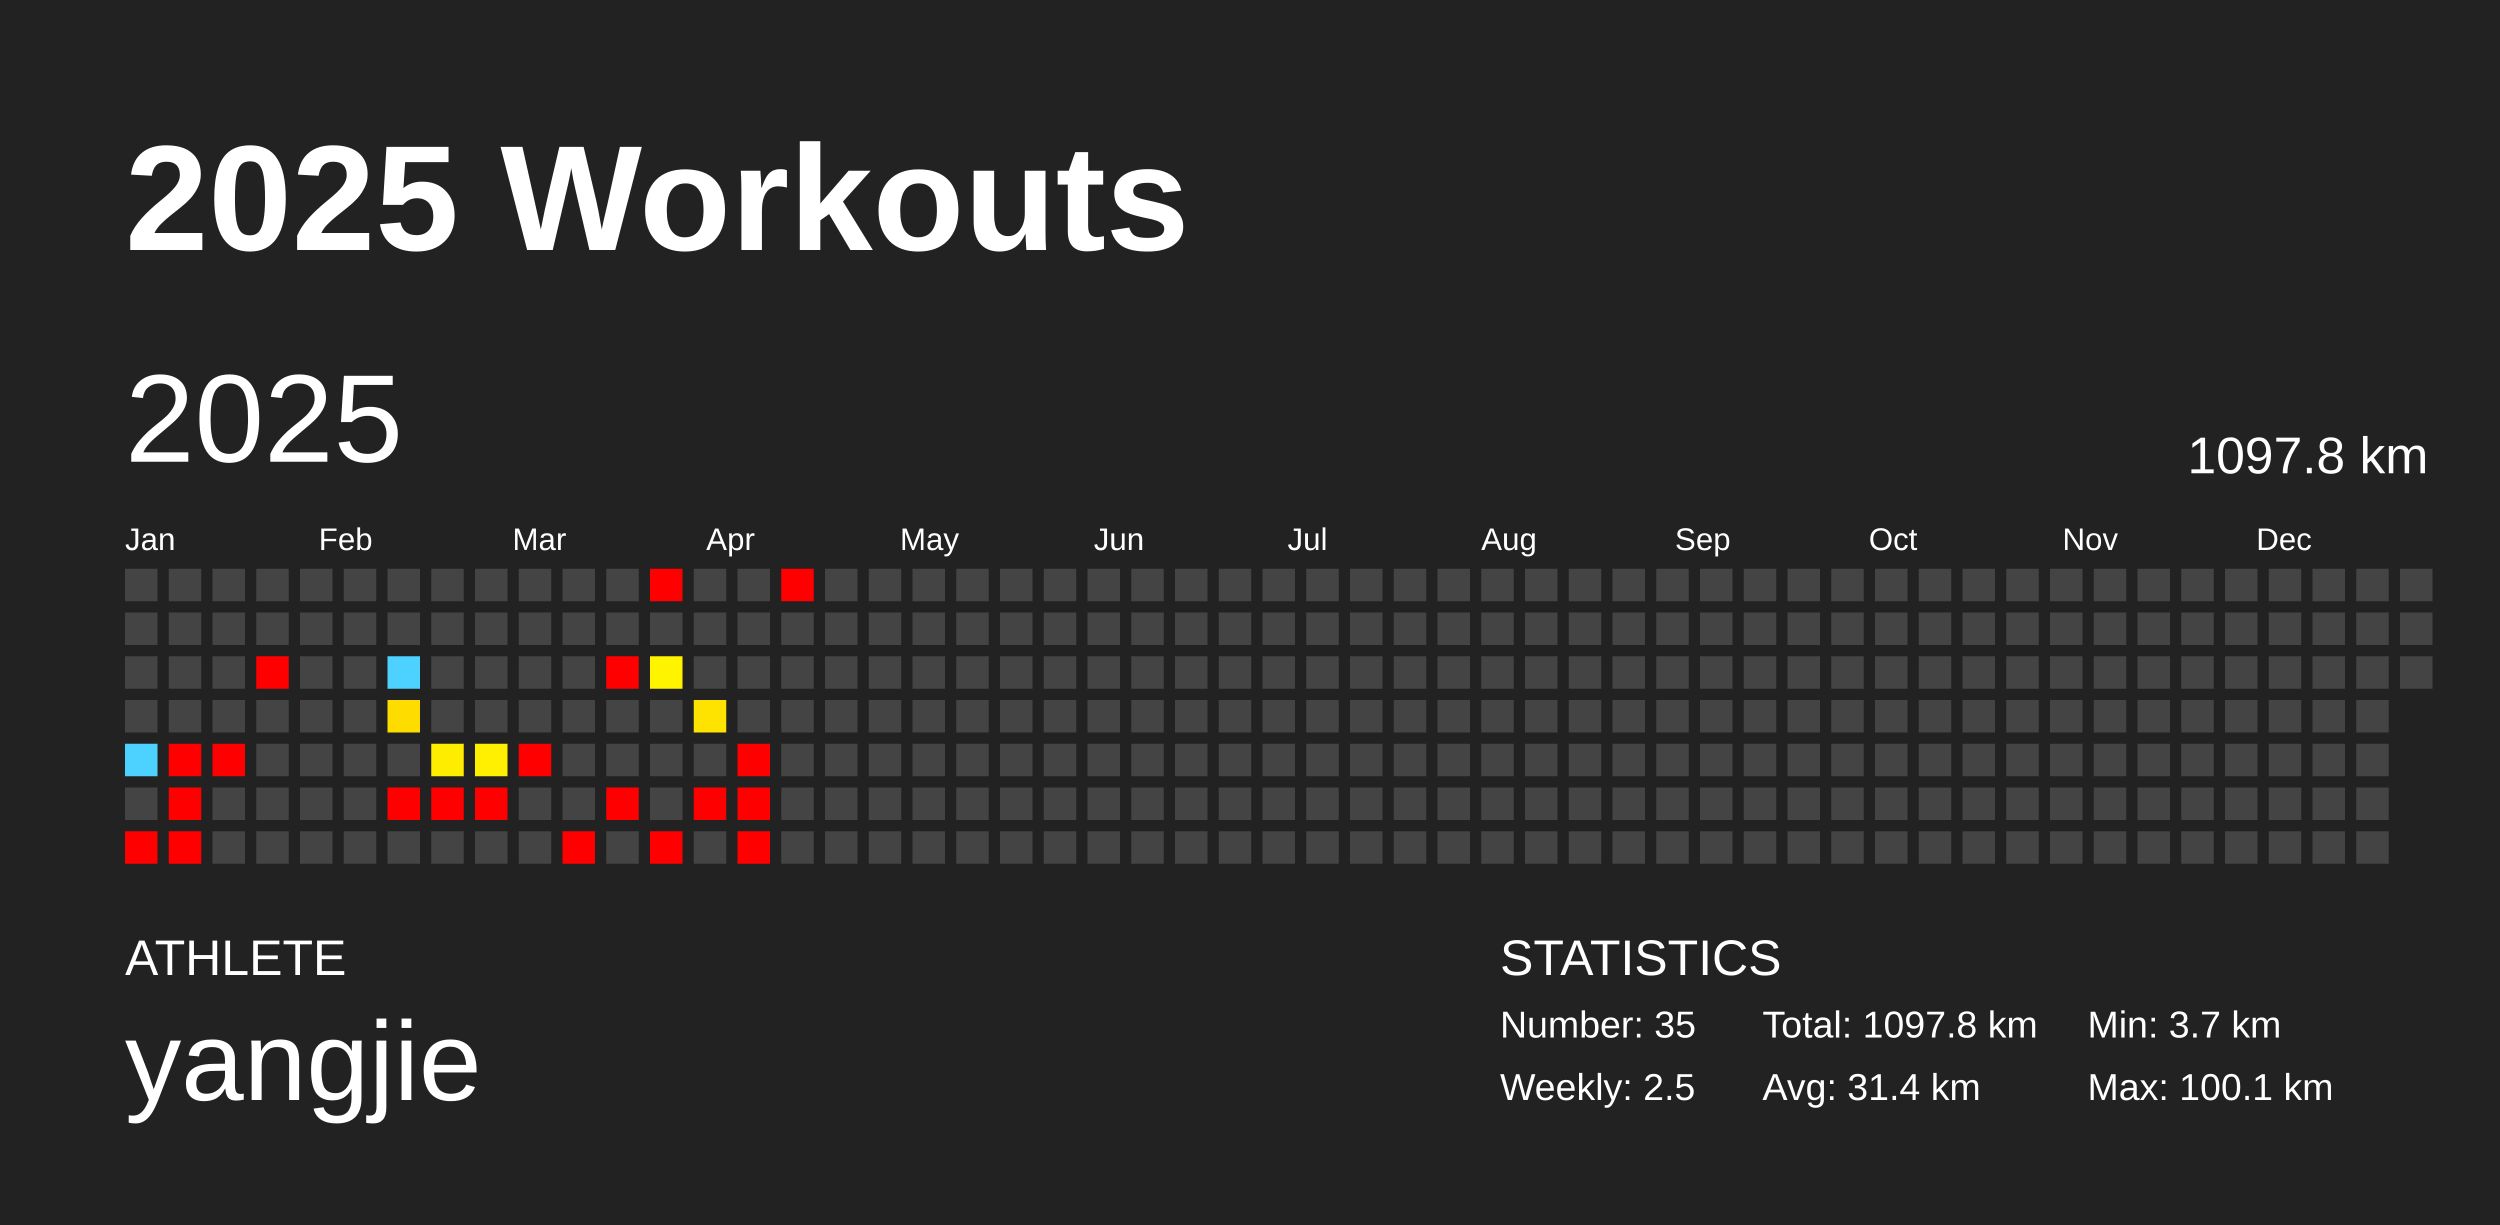
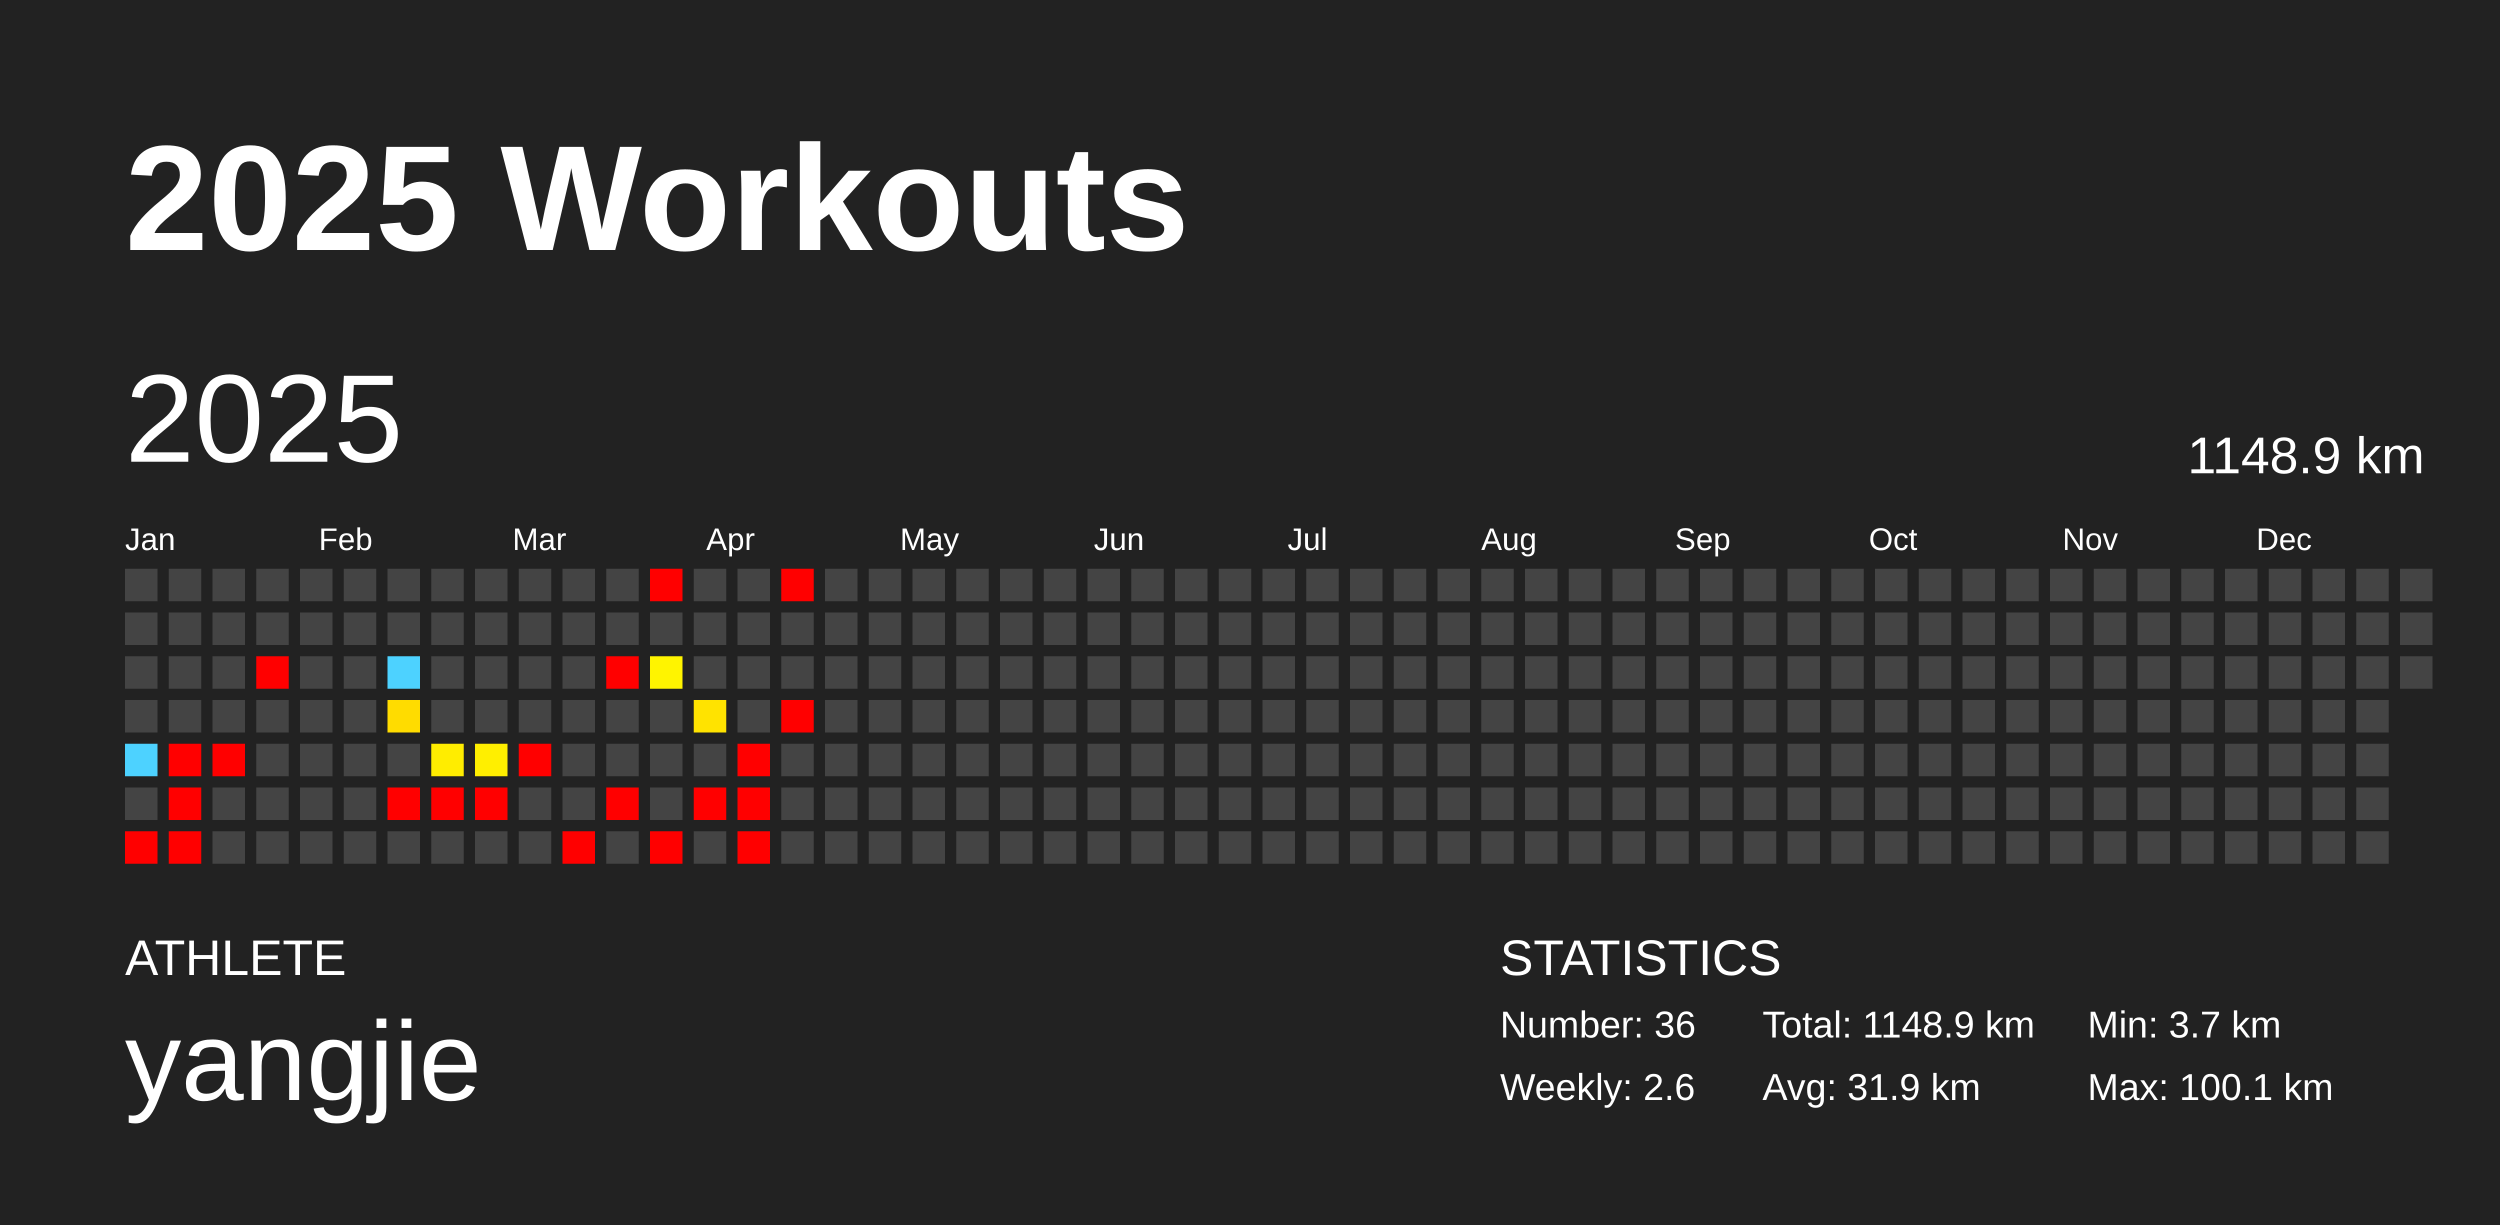
<svg xmlns="http://www.w3.org/2000/svg" baseProfile="full" height="98mm" version="1.1" viewBox="0,0,200,98" width="200mm">
  <defs />
  <rect fill="#222222" height="98" width="200" x="0" y="0" />
  <text fill="#FFFFFF" style="font-size:12px; font-family:Arial; font-weight:bold;" x="10" y="20">2025 Workouts</text>
  <text fill="#FFFFFF" style="font-size:4px; font-family:Arial" x="10" y="78">ATHLETE</text>
  <text fill="#FFFFFF" style="font-size:9px; font-family:Arial" x="10" y="88">yangjie</text>
  <text fill="#FFFFFF" style="font-size:4px; font-family:Arial" x="120" y="78">STATISTICS</text>
-   <text fill="#FFFFFF" style="font-size:3px; font-family:Arial" x="120" y="83">Number: 35</text>
-   <text fill="#FFFFFF" style="font-size:3px; font-family:Arial" x="120" y="88">Weekly: 2.5</text>
-   <text fill="#FFFFFF" style="font-size:3px; font-family:Arial" x="141" y="83">Total: 1097.8 km</text>
-   <text fill="#FFFFFF" style="font-size:3px; font-family:Arial" x="141" y="88">Avg: 31.4 km</text>
+   <text fill="#FFFFFF" style="font-size:3px; font-family:Arial" x="120" y="83">Number: 36</text>
+   <text fill="#FFFFFF" style="font-size:3px; font-family:Arial" x="120" y="88">Weekly: 2.6</text>
+   <text fill="#FFFFFF" style="font-size:3px; font-family:Arial" x="141" y="83">Total: 1148.9 km</text>
+   <text fill="#FFFFFF" style="font-size:3px; font-family:Arial" x="141" y="88">Avg: 31.9 km</text>
  <text fill="#FFFFFF" style="font-size:3px; font-family:Arial" x="167" y="83">Min: 3.7 km</text>
  <text fill="#FFFFFF" style="font-size:3px; font-family:Arial" x="167" y="88">Max: 100.1 km</text>
  <text dominant-baseline="hanging" fill="#FFFFFF" style="font-size:10.0px; font-family:Arial;" x="10" y="30">2025</text>
-   <text dominant-baseline="hanging" fill="#FFFFFF" style="font-size:4.125px; font-family:Arial;" x="175" y="35">1097.8 km</text>
+   <text dominant-baseline="hanging" fill="#FFFFFF" style="font-size:4.125px; font-family:Arial;" x="175" y="35">1148.9 km</text>
  <text fill="#FFFFFF" style="font-size:2.5px; font-family:Arial" x="10.0" y="44">Jan</text>
  <text fill="#FFFFFF" style="font-size:2.5px; font-family:Arial" x="25.5" y="44">Feb</text>
  <text fill="#FFFFFF" style="font-size:2.5px; font-family:Arial" x="41.0" y="44">Mar</text>
  <text fill="#FFFFFF" style="font-size:2.5px; font-family:Arial" x="56.5" y="44">Apr</text>
  <text fill="#FFFFFF" style="font-size:2.5px; font-family:Arial" x="72.0" y="44">May</text>
  <text fill="#FFFFFF" style="font-size:2.5px; font-family:Arial" x="87.5" y="44">Jun</text>
  <text fill="#FFFFFF" style="font-size:2.5px; font-family:Arial" x="103.0" y="44">Jul</text>
  <text fill="#FFFFFF" style="font-size:2.5px; font-family:Arial" x="118.5" y="44">Aug</text>
  <text fill="#FFFFFF" style="font-size:2.5px; font-family:Arial" x="134.0" y="44">Sep</text>
  <text fill="#FFFFFF" style="font-size:2.5px; font-family:Arial" x="149.5" y="44">Oct</text>
  <text fill="#FFFFFF" style="font-size:2.5px; font-family:Arial" x="165.0" y="44">Nov</text>
  <text fill="#FFFFFF" style="font-size:2.5px; font-family:Arial" x="180.5" y="44">Dec</text>
  <rect fill="#444444" height="2.6" width="2.6" x="10.0" y="45.5" />
  <rect fill="#444444" height="2.6" width="2.6" x="10.0" y="49.0" />
  <rect fill="#444444" height="2.6" width="2.6" x="10.0" y="52.5" />
  <rect fill="#444444" height="2.6" width="2.6" x="10.0" y="56.0" />
  <rect fill="#4dd2ff" height="2.6" width="2.6" x="10.0" y="59.5" />
  <rect fill="#444444" height="2.6" width="2.6" x="10.0" y="63.0" />
  <rect fill="red" height="2.6" width="2.6" x="10.0" y="66.5" />
  <rect fill="#444444" height="2.6" width="2.6" x="13.5" y="45.5" />
  <rect fill="#444444" height="2.6" width="2.6" x="13.5" y="49.0" />
  <rect fill="#444444" height="2.6" width="2.6" x="13.5" y="52.5" />
  <rect fill="#444444" height="2.6" width="2.6" x="13.5" y="56.0" />
  <rect fill="red" height="2.6" width="2.6" x="13.5" y="59.5" />
  <rect fill="red" height="2.6" width="2.6" x="13.5" y="63.0" />
  <rect fill="red" height="2.6" width="2.6" x="13.5" y="66.5" />
  <rect fill="#444444" height="2.6" width="2.6" x="17.0" y="45.5" />
  <rect fill="#444444" height="2.6" width="2.6" x="17.0" y="49.0" />
  <rect fill="#444444" height="2.6" width="2.6" x="17.0" y="52.5" />
  <rect fill="#444444" height="2.6" width="2.6" x="17.0" y="56.0" />
  <rect fill="red" height="2.6" width="2.6" x="17.0" y="59.5" />
  <rect fill="#444444" height="2.6" width="2.6" x="17.0" y="63.0" />
  <rect fill="#444444" height="2.6" width="2.6" x="17.0" y="66.5" />
  <rect fill="#444444" height="2.6" width="2.6" x="20.5" y="45.5" />
  <rect fill="#444444" height="2.6" width="2.6" x="20.5" y="49.0" />
  <rect fill="red" height="2.6" width="2.6" x="20.5" y="52.5" />
  <rect fill="#444444" height="2.6" width="2.6" x="20.5" y="56.0" />
  <rect fill="#444444" height="2.6" width="2.6" x="20.5" y="59.5" />
  <rect fill="#444444" height="2.6" width="2.6" x="20.5" y="63.0" />
  <rect fill="#444444" height="2.6" width="2.6" x="20.5" y="66.5" />
  <rect fill="#444444" height="2.6" width="2.6" x="24.0" y="45.5" />
  <rect fill="#444444" height="2.6" width="2.6" x="24.0" y="49.0" />
  <rect fill="#444444" height="2.6" width="2.6" x="24.0" y="52.5" />
  <rect fill="#444444" height="2.6" width="2.6" x="24.0" y="56.0" />
  <rect fill="#444444" height="2.6" width="2.6" x="24.0" y="59.5" />
  <rect fill="#444444" height="2.6" width="2.6" x="24.0" y="63.0" />
  <rect fill="#444444" height="2.6" width="2.6" x="24.0" y="66.5" />
  <rect fill="#444444" height="2.6" width="2.6" x="27.5" y="45.5" />
  <rect fill="#444444" height="2.6" width="2.6" x="27.5" y="49.0" />
  <rect fill="#444444" height="2.6" width="2.6" x="27.5" y="52.5" />
  <rect fill="#444444" height="2.6" width="2.6" x="27.5" y="56.0" />
  <rect fill="#444444" height="2.6" width="2.6" x="27.5" y="59.5" />
  <rect fill="#444444" height="2.6" width="2.6" x="27.5" y="63.0" />
  <rect fill="#444444" height="2.6" width="2.6" x="27.5" y="66.5" />
  <rect fill="#444444" height="2.6" width="2.6" x="31.0" y="45.5" />
  <rect fill="#444444" height="2.6" width="2.6" x="31.0" y="49.0" />
  <rect fill="#4dd2ff" height="2.6" width="2.6" x="31.0" y="52.5" />
  <rect fill="#ffdc00" height="2.6" width="2.6" x="31.0" y="56.0" />
  <rect fill="#444444" height="2.6" width="2.6" x="31.0" y="59.5" />
  <rect fill="red" height="2.6" width="2.6" x="31.0" y="63.0" />
  <rect fill="#444444" height="2.6" width="2.6" x="31.0" y="66.5" />
  <rect fill="#444444" height="2.6" width="2.6" x="34.5" y="45.5" />
  <rect fill="#444444" height="2.6" width="2.6" x="34.5" y="49.0" />
  <rect fill="#444444" height="2.6" width="2.6" x="34.5" y="52.5" />
  <rect fill="#444444" height="2.6" width="2.6" x="34.5" y="56.0" />
  <rect fill="#ffed00" height="2.6" width="2.6" x="34.5" y="59.5" />
  <rect fill="red" height="2.6" width="2.6" x="34.5" y="63.0" />
  <rect fill="#444444" height="2.6" width="2.6" x="34.5" y="66.5" />
  <rect fill="#444444" height="2.6" width="2.6" x="38.0" y="45.5" />
  <rect fill="#444444" height="2.6" width="2.6" x="38.0" y="49.0" />
  <rect fill="#444444" height="2.6" width="2.6" x="38.0" y="52.5" />
  <rect fill="#444444" height="2.6" width="2.6" x="38.0" y="56.0" />
  <rect fill="#ffef00" height="2.6" width="2.6" x="38.0" y="59.5" />
  <rect fill="red" height="2.6" width="2.6" x="38.0" y="63.0" />
  <rect fill="#444444" height="2.6" width="2.6" x="38.0" y="66.5" />
  <rect fill="#444444" height="2.6" width="2.6" x="41.5" y="45.5" />
  <rect fill="#444444" height="2.6" width="2.6" x="41.5" y="49.0" />
  <rect fill="#444444" height="2.6" width="2.6" x="41.5" y="52.5" />
  <rect fill="#444444" height="2.6" width="2.6" x="41.5" y="56.0" />
  <rect fill="red" height="2.6" width="2.6" x="41.5" y="59.5" />
  <rect fill="#444444" height="2.6" width="2.6" x="41.5" y="63.0" />
  <rect fill="#444444" height="2.6" width="2.6" x="41.5" y="66.5" />
  <rect fill="#444444" height="2.6" width="2.6" x="45.0" y="45.5" />
  <rect fill="#444444" height="2.6" width="2.6" x="45.0" y="49.0" />
  <rect fill="#444444" height="2.6" width="2.6" x="45.0" y="52.5" />
  <rect fill="#444444" height="2.6" width="2.6" x="45.0" y="56.0" />
  <rect fill="#444444" height="2.6" width="2.6" x="45.0" y="59.5" />
  <rect fill="#444444" height="2.6" width="2.6" x="45.0" y="63.0" />
  <rect fill="red" height="2.6" width="2.6" x="45.0" y="66.5" />
  <rect fill="#444444" height="2.6" width="2.6" x="48.5" y="45.5" />
  <rect fill="#444444" height="2.6" width="2.6" x="48.5" y="49.0" />
  <rect fill="red" height="2.6" width="2.6" x="48.5" y="52.5" />
  <rect fill="#444444" height="2.6" width="2.6" x="48.5" y="56.0" />
  <rect fill="#444444" height="2.6" width="2.6" x="48.5" y="59.5" />
  <rect fill="red" height="2.6" width="2.6" x="48.5" y="63.0" />
  <rect fill="#444444" height="2.6" width="2.6" x="48.5" y="66.5" />
  <rect fill="red" height="2.6" width="2.6" x="52.0" y="45.5" />
  <rect fill="#444444" height="2.6" width="2.6" x="52.0" y="49.0" />
  <rect fill="#fff400" height="2.6" width="2.6" x="52.0" y="52.5" />
  <rect fill="#444444" height="2.6" width="2.6" x="52.0" y="56.0" />
  <rect fill="#444444" height="2.6" width="2.6" x="52.0" y="59.5" />
  <rect fill="#444444" height="2.6" width="2.6" x="52.0" y="63.0" />
  <rect fill="red" height="2.6" width="2.6" x="52.0" y="66.5" />
  <rect fill="#444444" height="2.6" width="2.6" x="55.5" y="45.5" />
  <rect fill="#444444" height="2.6" width="2.6" x="55.5" y="49.0" />
  <rect fill="#444444" height="2.6" width="2.6" x="55.5" y="52.5" />
  <rect fill="#ffe300" height="2.6" width="2.6" x="55.5" y="56.0" />
  <rect fill="#444444" height="2.6" width="2.6" x="55.5" y="59.5" />
  <rect fill="red" height="2.6" width="2.6" x="55.5" y="63.0" />
  <rect fill="#444444" height="2.6" width="2.6" x="55.5" y="66.5" />
  <rect fill="#444444" height="2.6" width="2.6" x="59.0" y="45.5" />
  <rect fill="#444444" height="2.6" width="2.6" x="59.0" y="49.0" />
  <rect fill="#444444" height="2.6" width="2.6" x="59.0" y="52.5" />
  <rect fill="#444444" height="2.6" width="2.6" x="59.0" y="56.0" />
  <rect fill="red" height="2.6" width="2.6" x="59.0" y="59.5" />
  <rect fill="red" height="2.6" width="2.6" x="59.0" y="63.0" />
  <rect fill="red" height="2.6" width="2.6" x="59.0" y="66.5" />
  <rect fill="red" height="2.6" width="2.6" x="62.5" y="45.5" />
  <rect fill="#444444" height="2.6" width="2.6" x="62.5" y="49.0" />
  <rect fill="#444444" height="2.6" width="2.6" x="62.5" y="52.5" />
-   <rect fill="#444444" height="2.6" width="2.6" x="62.5" y="56.0" />
+   <rect fill="red" height="2.6" width="2.6" x="62.5" y="56.0" />
  <rect fill="#444444" height="2.6" width="2.6" x="62.5" y="59.5" />
  <rect fill="#444444" height="2.6" width="2.6" x="62.5" y="63.0" />
  <rect fill="#444444" height="2.6" width="2.6" x="62.5" y="66.5" />
  <rect fill="#444444" height="2.6" width="2.6" x="66.0" y="45.5" />
  <rect fill="#444444" height="2.6" width="2.6" x="66.0" y="49.0" />
  <rect fill="#444444" height="2.6" width="2.6" x="66.0" y="52.5" />
  <rect fill="#444444" height="2.6" width="2.6" x="66.0" y="56.0" />
  <rect fill="#444444" height="2.6" width="2.6" x="66.0" y="59.5" />
  <rect fill="#444444" height="2.6" width="2.6" x="66.0" y="63.0" />
  <rect fill="#444444" height="2.6" width="2.6" x="66.0" y="66.5" />
  <rect fill="#444444" height="2.6" width="2.6" x="69.5" y="45.5" />
  <rect fill="#444444" height="2.6" width="2.6" x="69.5" y="49.0" />
  <rect fill="#444444" height="2.6" width="2.6" x="69.5" y="52.5" />
  <rect fill="#444444" height="2.6" width="2.6" x="69.5" y="56.0" />
  <rect fill="#444444" height="2.6" width="2.6" x="69.5" y="59.5" />
  <rect fill="#444444" height="2.6" width="2.6" x="69.5" y="63.0" />
  <rect fill="#444444" height="2.6" width="2.6" x="69.5" y="66.5" />
  <rect fill="#444444" height="2.6" width="2.6" x="73.0" y="45.5" />
  <rect fill="#444444" height="2.6" width="2.6" x="73.0" y="49.0" />
  <rect fill="#444444" height="2.6" width="2.6" x="73.0" y="52.5" />
  <rect fill="#444444" height="2.6" width="2.6" x="73.0" y="56.0" />
  <rect fill="#444444" height="2.6" width="2.6" x="73.0" y="59.5" />
  <rect fill="#444444" height="2.6" width="2.6" x="73.0" y="63.0" />
  <rect fill="#444444" height="2.6" width="2.6" x="73.0" y="66.5" />
  <rect fill="#444444" height="2.6" width="2.6" x="76.5" y="45.5" />
  <rect fill="#444444" height="2.6" width="2.6" x="76.5" y="49.0" />
  <rect fill="#444444" height="2.6" width="2.6" x="76.5" y="52.5" />
  <rect fill="#444444" height="2.6" width="2.6" x="76.5" y="56.0" />
  <rect fill="#444444" height="2.6" width="2.6" x="76.5" y="59.5" />
  <rect fill="#444444" height="2.6" width="2.6" x="76.5" y="63.0" />
  <rect fill="#444444" height="2.6" width="2.6" x="76.5" y="66.5" />
  <rect fill="#444444" height="2.6" width="2.6" x="80.0" y="45.5" />
  <rect fill="#444444" height="2.6" width="2.6" x="80.0" y="49.0" />
  <rect fill="#444444" height="2.6" width="2.6" x="80.0" y="52.5" />
  <rect fill="#444444" height="2.6" width="2.6" x="80.0" y="56.0" />
  <rect fill="#444444" height="2.6" width="2.6" x="80.0" y="59.5" />
  <rect fill="#444444" height="2.6" width="2.6" x="80.0" y="63.0" />
  <rect fill="#444444" height="2.6" width="2.6" x="80.0" y="66.5" />
  <rect fill="#444444" height="2.6" width="2.6" x="83.5" y="45.5" />
  <rect fill="#444444" height="2.6" width="2.6" x="83.5" y="49.0" />
  <rect fill="#444444" height="2.6" width="2.6" x="83.5" y="52.5" />
  <rect fill="#444444" height="2.6" width="2.6" x="83.5" y="56.0" />
  <rect fill="#444444" height="2.6" width="2.6" x="83.5" y="59.5" />
  <rect fill="#444444" height="2.6" width="2.6" x="83.5" y="63.0" />
  <rect fill="#444444" height="2.6" width="2.6" x="83.5" y="66.5" />
  <rect fill="#444444" height="2.6" width="2.6" x="87.0" y="45.5" />
  <rect fill="#444444" height="2.6" width="2.6" x="87.0" y="49.0" />
  <rect fill="#444444" height="2.6" width="2.6" x="87.0" y="52.5" />
  <rect fill="#444444" height="2.6" width="2.6" x="87.0" y="56.0" />
  <rect fill="#444444" height="2.6" width="2.6" x="87.0" y="59.5" />
  <rect fill="#444444" height="2.6" width="2.6" x="87.0" y="63.0" />
  <rect fill="#444444" height="2.6" width="2.6" x="87.0" y="66.5" />
  <rect fill="#444444" height="2.6" width="2.6" x="90.5" y="45.5" />
  <rect fill="#444444" height="2.6" width="2.6" x="90.5" y="49.0" />
  <rect fill="#444444" height="2.6" width="2.6" x="90.5" y="52.5" />
  <rect fill="#444444" height="2.6" width="2.6" x="90.5" y="56.0" />
  <rect fill="#444444" height="2.6" width="2.6" x="90.5" y="59.5" />
  <rect fill="#444444" height="2.6" width="2.6" x="90.5" y="63.0" />
  <rect fill="#444444" height="2.6" width="2.6" x="90.5" y="66.5" />
  <rect fill="#444444" height="2.6" width="2.6" x="94.0" y="45.5" />
  <rect fill="#444444" height="2.6" width="2.6" x="94.0" y="49.0" />
  <rect fill="#444444" height="2.6" width="2.6" x="94.0" y="52.5" />
  <rect fill="#444444" height="2.6" width="2.6" x="94.0" y="56.0" />
  <rect fill="#444444" height="2.6" width="2.6" x="94.0" y="59.5" />
  <rect fill="#444444" height="2.6" width="2.6" x="94.0" y="63.0" />
  <rect fill="#444444" height="2.6" width="2.6" x="94.0" y="66.5" />
  <rect fill="#444444" height="2.6" width="2.6" x="97.5" y="45.5" />
  <rect fill="#444444" height="2.6" width="2.6" x="97.5" y="49.0" />
  <rect fill="#444444" height="2.6" width="2.6" x="97.5" y="52.5" />
  <rect fill="#444444" height="2.6" width="2.6" x="97.5" y="56.0" />
  <rect fill="#444444" height="2.6" width="2.6" x="97.5" y="59.5" />
  <rect fill="#444444" height="2.6" width="2.6" x="97.5" y="63.0" />
  <rect fill="#444444" height="2.6" width="2.6" x="97.5" y="66.5" />
  <rect fill="#444444" height="2.6" width="2.6" x="101.0" y="45.5" />
  <rect fill="#444444" height="2.6" width="2.6" x="101.0" y="49.0" />
  <rect fill="#444444" height="2.6" width="2.6" x="101.0" y="52.5" />
  <rect fill="#444444" height="2.6" width="2.6" x="101.0" y="56.0" />
  <rect fill="#444444" height="2.6" width="2.6" x="101.0" y="59.5" />
  <rect fill="#444444" height="2.6" width="2.6" x="101.0" y="63.0" />
  <rect fill="#444444" height="2.6" width="2.6" x="101.0" y="66.5" />
  <rect fill="#444444" height="2.6" width="2.6" x="104.5" y="45.5" />
  <rect fill="#444444" height="2.6" width="2.6" x="104.5" y="49.0" />
  <rect fill="#444444" height="2.6" width="2.6" x="104.5" y="52.5" />
  <rect fill="#444444" height="2.6" width="2.6" x="104.5" y="56.0" />
  <rect fill="#444444" height="2.6" width="2.6" x="104.5" y="59.5" />
  <rect fill="#444444" height="2.6" width="2.6" x="104.5" y="63.0" />
  <rect fill="#444444" height="2.6" width="2.6" x="104.5" y="66.5" />
  <rect fill="#444444" height="2.6" width="2.6" x="108.0" y="45.5" />
  <rect fill="#444444" height="2.6" width="2.6" x="108.0" y="49.0" />
  <rect fill="#444444" height="2.6" width="2.6" x="108.0" y="52.5" />
  <rect fill="#444444" height="2.6" width="2.6" x="108.0" y="56.0" />
  <rect fill="#444444" height="2.6" width="2.6" x="108.0" y="59.5" />
  <rect fill="#444444" height="2.6" width="2.6" x="108.0" y="63.0" />
  <rect fill="#444444" height="2.6" width="2.6" x="108.0" y="66.5" />
  <rect fill="#444444" height="2.6" width="2.6" x="111.5" y="45.5" />
  <rect fill="#444444" height="2.6" width="2.6" x="111.5" y="49.0" />
  <rect fill="#444444" height="2.6" width="2.6" x="111.5" y="52.5" />
  <rect fill="#444444" height="2.6" width="2.6" x="111.5" y="56.0" />
  <rect fill="#444444" height="2.6" width="2.6" x="111.5" y="59.5" />
  <rect fill="#444444" height="2.6" width="2.6" x="111.5" y="63.0" />
  <rect fill="#444444" height="2.6" width="2.6" x="111.5" y="66.5" />
  <rect fill="#444444" height="2.6" width="2.6" x="115.0" y="45.5" />
  <rect fill="#444444" height="2.6" width="2.6" x="115.0" y="49.0" />
  <rect fill="#444444" height="2.6" width="2.6" x="115.0" y="52.5" />
  <rect fill="#444444" height="2.6" width="2.6" x="115.0" y="56.0" />
  <rect fill="#444444" height="2.6" width="2.6" x="115.0" y="59.5" />
  <rect fill="#444444" height="2.6" width="2.6" x="115.0" y="63.0" />
  <rect fill="#444444" height="2.6" width="2.6" x="115.0" y="66.5" />
  <rect fill="#444444" height="2.6" width="2.6" x="118.5" y="45.5" />
  <rect fill="#444444" height="2.6" width="2.6" x="118.5" y="49.0" />
  <rect fill="#444444" height="2.6" width="2.6" x="118.5" y="52.5" />
  <rect fill="#444444" height="2.6" width="2.6" x="118.5" y="56.0" />
  <rect fill="#444444" height="2.6" width="2.6" x="118.5" y="59.5" />
  <rect fill="#444444" height="2.6" width="2.6" x="118.5" y="63.0" />
  <rect fill="#444444" height="2.6" width="2.6" x="118.5" y="66.5" />
  <rect fill="#444444" height="2.6" width="2.6" x="122.0" y="45.5" />
  <rect fill="#444444" height="2.6" width="2.6" x="122.0" y="49.0" />
  <rect fill="#444444" height="2.6" width="2.6" x="122.0" y="52.5" />
  <rect fill="#444444" height="2.6" width="2.6" x="122.0" y="56.0" />
  <rect fill="#444444" height="2.6" width="2.6" x="122.0" y="59.5" />
  <rect fill="#444444" height="2.6" width="2.6" x="122.0" y="63.0" />
  <rect fill="#444444" height="2.6" width="2.6" x="122.0" y="66.5" />
  <rect fill="#444444" height="2.6" width="2.6" x="125.5" y="45.5" />
  <rect fill="#444444" height="2.6" width="2.6" x="125.5" y="49.0" />
  <rect fill="#444444" height="2.6" width="2.6" x="125.5" y="52.5" />
  <rect fill="#444444" height="2.6" width="2.6" x="125.5" y="56.0" />
  <rect fill="#444444" height="2.6" width="2.6" x="125.5" y="59.5" />
  <rect fill="#444444" height="2.6" width="2.6" x="125.5" y="63.0" />
  <rect fill="#444444" height="2.6" width="2.6" x="125.5" y="66.5" />
  <rect fill="#444444" height="2.6" width="2.6" x="129.0" y="45.5" />
  <rect fill="#444444" height="2.6" width="2.6" x="129.0" y="49.0" />
  <rect fill="#444444" height="2.6" width="2.6" x="129.0" y="52.5" />
  <rect fill="#444444" height="2.6" width="2.6" x="129.0" y="56.0" />
  <rect fill="#444444" height="2.6" width="2.6" x="129.0" y="59.5" />
  <rect fill="#444444" height="2.6" width="2.6" x="129.0" y="63.0" />
  <rect fill="#444444" height="2.6" width="2.6" x="129.0" y="66.5" />
  <rect fill="#444444" height="2.6" width="2.6" x="132.5" y="45.5" />
  <rect fill="#444444" height="2.6" width="2.6" x="132.5" y="49.0" />
  <rect fill="#444444" height="2.6" width="2.6" x="132.5" y="52.5" />
  <rect fill="#444444" height="2.6" width="2.6" x="132.5" y="56.0" />
  <rect fill="#444444" height="2.6" width="2.6" x="132.5" y="59.5" />
  <rect fill="#444444" height="2.6" width="2.6" x="132.5" y="63.0" />
  <rect fill="#444444" height="2.6" width="2.6" x="132.5" y="66.5" />
  <rect fill="#444444" height="2.6" width="2.6" x="136.0" y="45.5" />
  <rect fill="#444444" height="2.6" width="2.6" x="136.0" y="49.0" />
  <rect fill="#444444" height="2.6" width="2.6" x="136.0" y="52.5" />
  <rect fill="#444444" height="2.6" width="2.6" x="136.0" y="56.0" />
  <rect fill="#444444" height="2.6" width="2.6" x="136.0" y="59.5" />
  <rect fill="#444444" height="2.6" width="2.6" x="136.0" y="63.0" />
  <rect fill="#444444" height="2.6" width="2.6" x="136.0" y="66.5" />
  <rect fill="#444444" height="2.6" width="2.6" x="139.5" y="45.5" />
  <rect fill="#444444" height="2.6" width="2.6" x="139.5" y="49.0" />
  <rect fill="#444444" height="2.6" width="2.6" x="139.5" y="52.5" />
  <rect fill="#444444" height="2.6" width="2.6" x="139.5" y="56.0" />
  <rect fill="#444444" height="2.6" width="2.6" x="139.5" y="59.5" />
  <rect fill="#444444" height="2.6" width="2.6" x="139.5" y="63.0" />
  <rect fill="#444444" height="2.6" width="2.6" x="139.5" y="66.5" />
  <rect fill="#444444" height="2.6" width="2.6" x="143.0" y="45.5" />
  <rect fill="#444444" height="2.6" width="2.6" x="143.0" y="49.0" />
  <rect fill="#444444" height="2.6" width="2.6" x="143.0" y="52.5" />
  <rect fill="#444444" height="2.6" width="2.6" x="143.0" y="56.0" />
  <rect fill="#444444" height="2.6" width="2.6" x="143.0" y="59.5" />
  <rect fill="#444444" height="2.6" width="2.6" x="143.0" y="63.0" />
  <rect fill="#444444" height="2.6" width="2.6" x="143.0" y="66.5" />
  <rect fill="#444444" height="2.6" width="2.6" x="146.5" y="45.5" />
  <rect fill="#444444" height="2.6" width="2.6" x="146.5" y="49.0" />
  <rect fill="#444444" height="2.6" width="2.6" x="146.5" y="52.5" />
  <rect fill="#444444" height="2.6" width="2.6" x="146.5" y="56.0" />
  <rect fill="#444444" height="2.6" width="2.6" x="146.5" y="59.5" />
  <rect fill="#444444" height="2.6" width="2.6" x="146.5" y="63.0" />
  <rect fill="#444444" height="2.6" width="2.6" x="146.5" y="66.5" />
  <rect fill="#444444" height="2.6" width="2.6" x="150.0" y="45.5" />
  <rect fill="#444444" height="2.6" width="2.6" x="150.0" y="49.0" />
  <rect fill="#444444" height="2.6" width="2.6" x="150.0" y="52.5" />
  <rect fill="#444444" height="2.6" width="2.6" x="150.0" y="56.0" />
  <rect fill="#444444" height="2.6" width="2.6" x="150.0" y="59.5" />
  <rect fill="#444444" height="2.6" width="2.6" x="150.0" y="63.0" />
  <rect fill="#444444" height="2.6" width="2.6" x="150.0" y="66.5" />
  <rect fill="#444444" height="2.6" width="2.6" x="153.5" y="45.5" />
  <rect fill="#444444" height="2.6" width="2.6" x="153.5" y="49.0" />
  <rect fill="#444444" height="2.6" width="2.6" x="153.5" y="52.5" />
  <rect fill="#444444" height="2.6" width="2.6" x="153.5" y="56.0" />
  <rect fill="#444444" height="2.6" width="2.6" x="153.5" y="59.5" />
  <rect fill="#444444" height="2.6" width="2.6" x="153.5" y="63.0" />
  <rect fill="#444444" height="2.6" width="2.6" x="153.5" y="66.5" />
  <rect fill="#444444" height="2.6" width="2.6" x="157.0" y="45.5" />
  <rect fill="#444444" height="2.6" width="2.6" x="157.0" y="49.0" />
  <rect fill="#444444" height="2.6" width="2.6" x="157.0" y="52.5" />
  <rect fill="#444444" height="2.6" width="2.6" x="157.0" y="56.0" />
  <rect fill="#444444" height="2.6" width="2.6" x="157.0" y="59.5" />
  <rect fill="#444444" height="2.6" width="2.6" x="157.0" y="63.0" />
  <rect fill="#444444" height="2.6" width="2.6" x="157.0" y="66.5" />
  <rect fill="#444444" height="2.6" width="2.6" x="160.5" y="45.5" />
  <rect fill="#444444" height="2.6" width="2.6" x="160.5" y="49.0" />
  <rect fill="#444444" height="2.6" width="2.6" x="160.5" y="52.5" />
  <rect fill="#444444" height="2.6" width="2.6" x="160.5" y="56.0" />
  <rect fill="#444444" height="2.6" width="2.6" x="160.5" y="59.5" />
  <rect fill="#444444" height="2.6" width="2.6" x="160.5" y="63.0" />
  <rect fill="#444444" height="2.6" width="2.6" x="160.5" y="66.5" />
  <rect fill="#444444" height="2.6" width="2.6" x="164.0" y="45.5" />
  <rect fill="#444444" height="2.6" width="2.6" x="164.0" y="49.0" />
  <rect fill="#444444" height="2.6" width="2.6" x="164.0" y="52.5" />
  <rect fill="#444444" height="2.6" width="2.6" x="164.0" y="56.0" />
  <rect fill="#444444" height="2.6" width="2.6" x="164.0" y="59.5" />
  <rect fill="#444444" height="2.6" width="2.6" x="164.0" y="63.0" />
  <rect fill="#444444" height="2.6" width="2.6" x="164.0" y="66.5" />
  <rect fill="#444444" height="2.6" width="2.6" x="167.5" y="45.5" />
  <rect fill="#444444" height="2.6" width="2.6" x="167.5" y="49.0" />
  <rect fill="#444444" height="2.6" width="2.6" x="167.5" y="52.5" />
  <rect fill="#444444" height="2.6" width="2.6" x="167.5" y="56.0" />
  <rect fill="#444444" height="2.6" width="2.6" x="167.5" y="59.5" />
  <rect fill="#444444" height="2.6" width="2.6" x="167.5" y="63.0" />
  <rect fill="#444444" height="2.6" width="2.6" x="167.5" y="66.5" />
  <rect fill="#444444" height="2.6" width="2.6" x="171.0" y="45.5" />
  <rect fill="#444444" height="2.6" width="2.6" x="171.0" y="49.0" />
  <rect fill="#444444" height="2.6" width="2.6" x="171.0" y="52.5" />
  <rect fill="#444444" height="2.6" width="2.6" x="171.0" y="56.0" />
  <rect fill="#444444" height="2.6" width="2.6" x="171.0" y="59.5" />
  <rect fill="#444444" height="2.6" width="2.6" x="171.0" y="63.0" />
  <rect fill="#444444" height="2.6" width="2.6" x="171.0" y="66.5" />
  <rect fill="#444444" height="2.6" width="2.6" x="174.5" y="45.5" />
  <rect fill="#444444" height="2.6" width="2.6" x="174.5" y="49.0" />
  <rect fill="#444444" height="2.6" width="2.6" x="174.5" y="52.5" />
  <rect fill="#444444" height="2.6" width="2.6" x="174.5" y="56.0" />
  <rect fill="#444444" height="2.6" width="2.6" x="174.5" y="59.5" />
  <rect fill="#444444" height="2.6" width="2.6" x="174.5" y="63.0" />
  <rect fill="#444444" height="2.6" width="2.6" x="174.5" y="66.5" />
  <rect fill="#444444" height="2.6" width="2.6" x="178.0" y="45.5" />
  <rect fill="#444444" height="2.6" width="2.6" x="178.0" y="49.0" />
  <rect fill="#444444" height="2.6" width="2.6" x="178.0" y="52.5" />
  <rect fill="#444444" height="2.6" width="2.6" x="178.0" y="56.0" />
  <rect fill="#444444" height="2.6" width="2.6" x="178.0" y="59.5" />
  <rect fill="#444444" height="2.6" width="2.6" x="178.0" y="63.0" />
  <rect fill="#444444" height="2.6" width="2.6" x="178.0" y="66.5" />
  <rect fill="#444444" height="2.6" width="2.6" x="181.5" y="45.5" />
  <rect fill="#444444" height="2.6" width="2.6" x="181.5" y="49.0" />
  <rect fill="#444444" height="2.6" width="2.6" x="181.5" y="52.5" />
  <rect fill="#444444" height="2.6" width="2.6" x="181.5" y="56.0" />
  <rect fill="#444444" height="2.6" width="2.6" x="181.5" y="59.5" />
  <rect fill="#444444" height="2.6" width="2.6" x="181.5" y="63.0" />
  <rect fill="#444444" height="2.6" width="2.6" x="181.5" y="66.5" />
  <rect fill="#444444" height="2.6" width="2.6" x="185.0" y="45.5" />
  <rect fill="#444444" height="2.6" width="2.6" x="185.0" y="49.0" />
  <rect fill="#444444" height="2.6" width="2.6" x="185.0" y="52.5" />
  <rect fill="#444444" height="2.6" width="2.6" x="185.0" y="56.0" />
  <rect fill="#444444" height="2.6" width="2.6" x="185.0" y="59.5" />
  <rect fill="#444444" height="2.6" width="2.6" x="185.0" y="63.0" />
  <rect fill="#444444" height="2.6" width="2.6" x="185.0" y="66.5" />
  <rect fill="#444444" height="2.6" width="2.6" x="188.5" y="45.5" />
  <rect fill="#444444" height="2.6" width="2.6" x="188.5" y="49.0" />
  <rect fill="#444444" height="2.6" width="2.6" x="188.5" y="52.5" />
  <rect fill="#444444" height="2.6" width="2.6" x="188.5" y="56.0" />
  <rect fill="#444444" height="2.6" width="2.6" x="188.5" y="59.5" />
  <rect fill="#444444" height="2.6" width="2.6" x="188.5" y="63.0" />
  <rect fill="#444444" height="2.6" width="2.6" x="188.5" y="66.5" />
  <rect fill="#444444" height="2.6" width="2.6" x="192.0" y="45.5" />
  <rect fill="#444444" height="2.6" width="2.6" x="192.0" y="49.0" />
  <rect fill="#444444" height="2.6" width="2.6" x="192.0" y="52.5" />
</svg>
